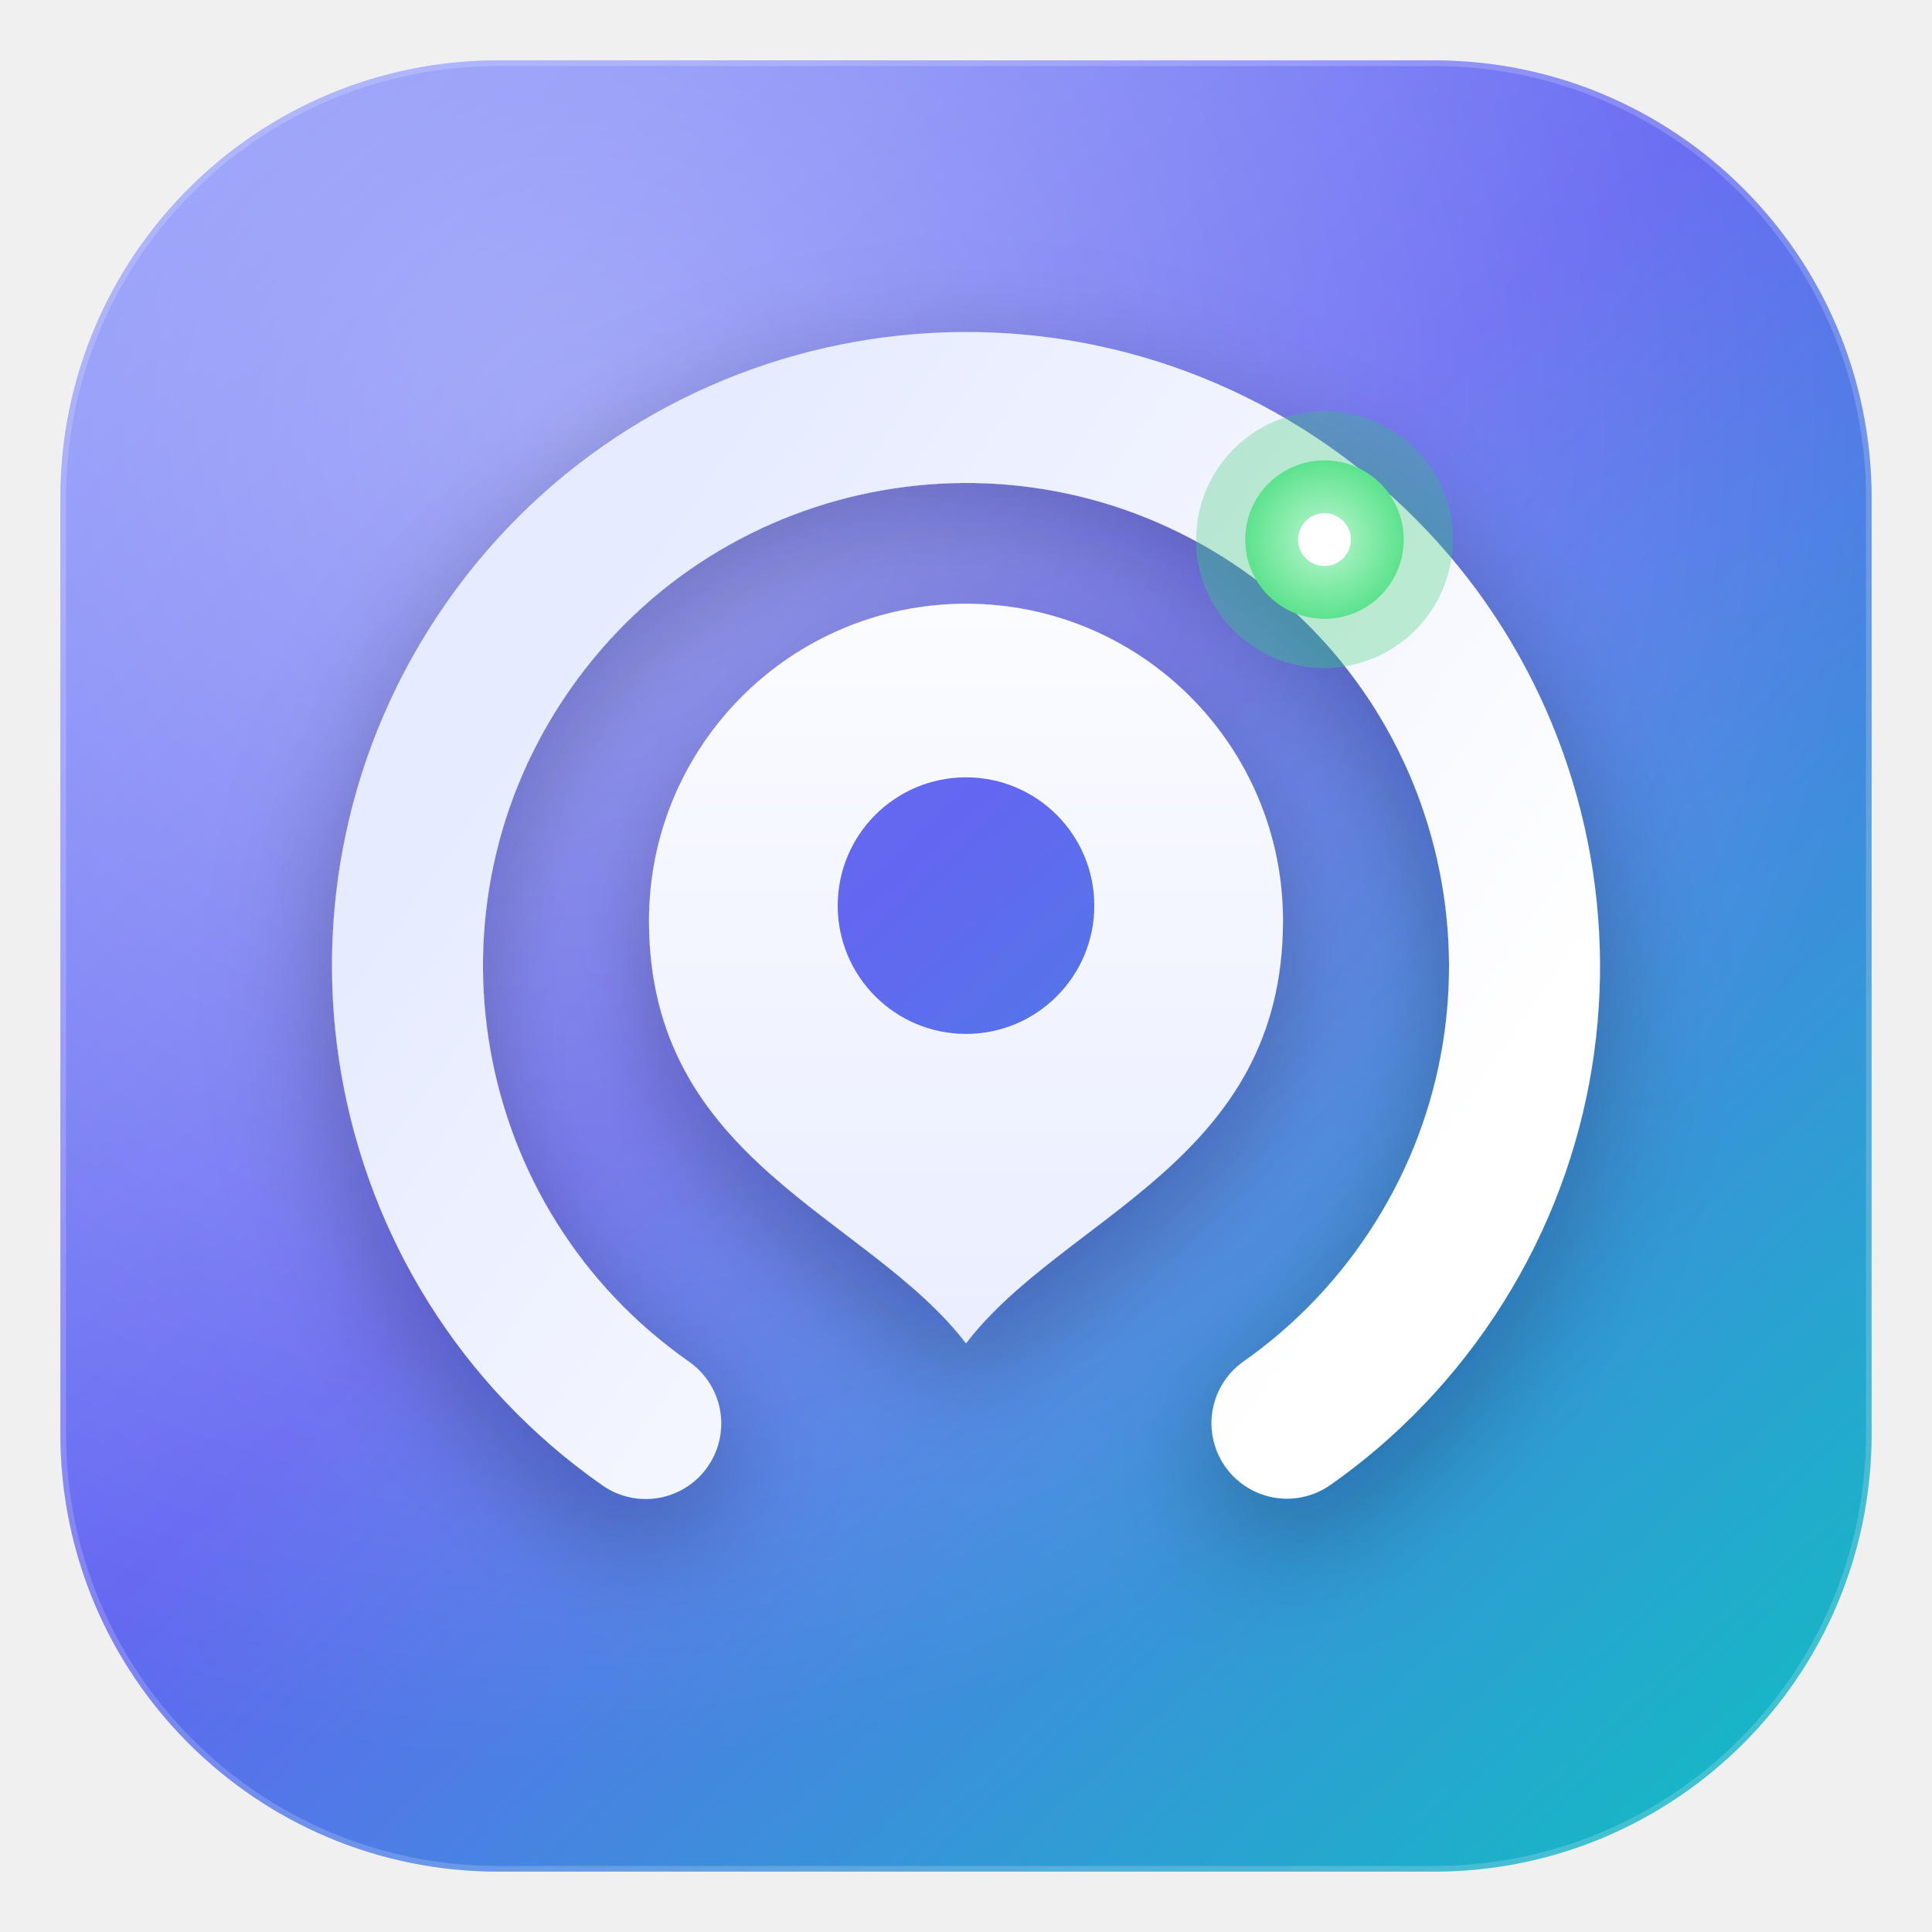
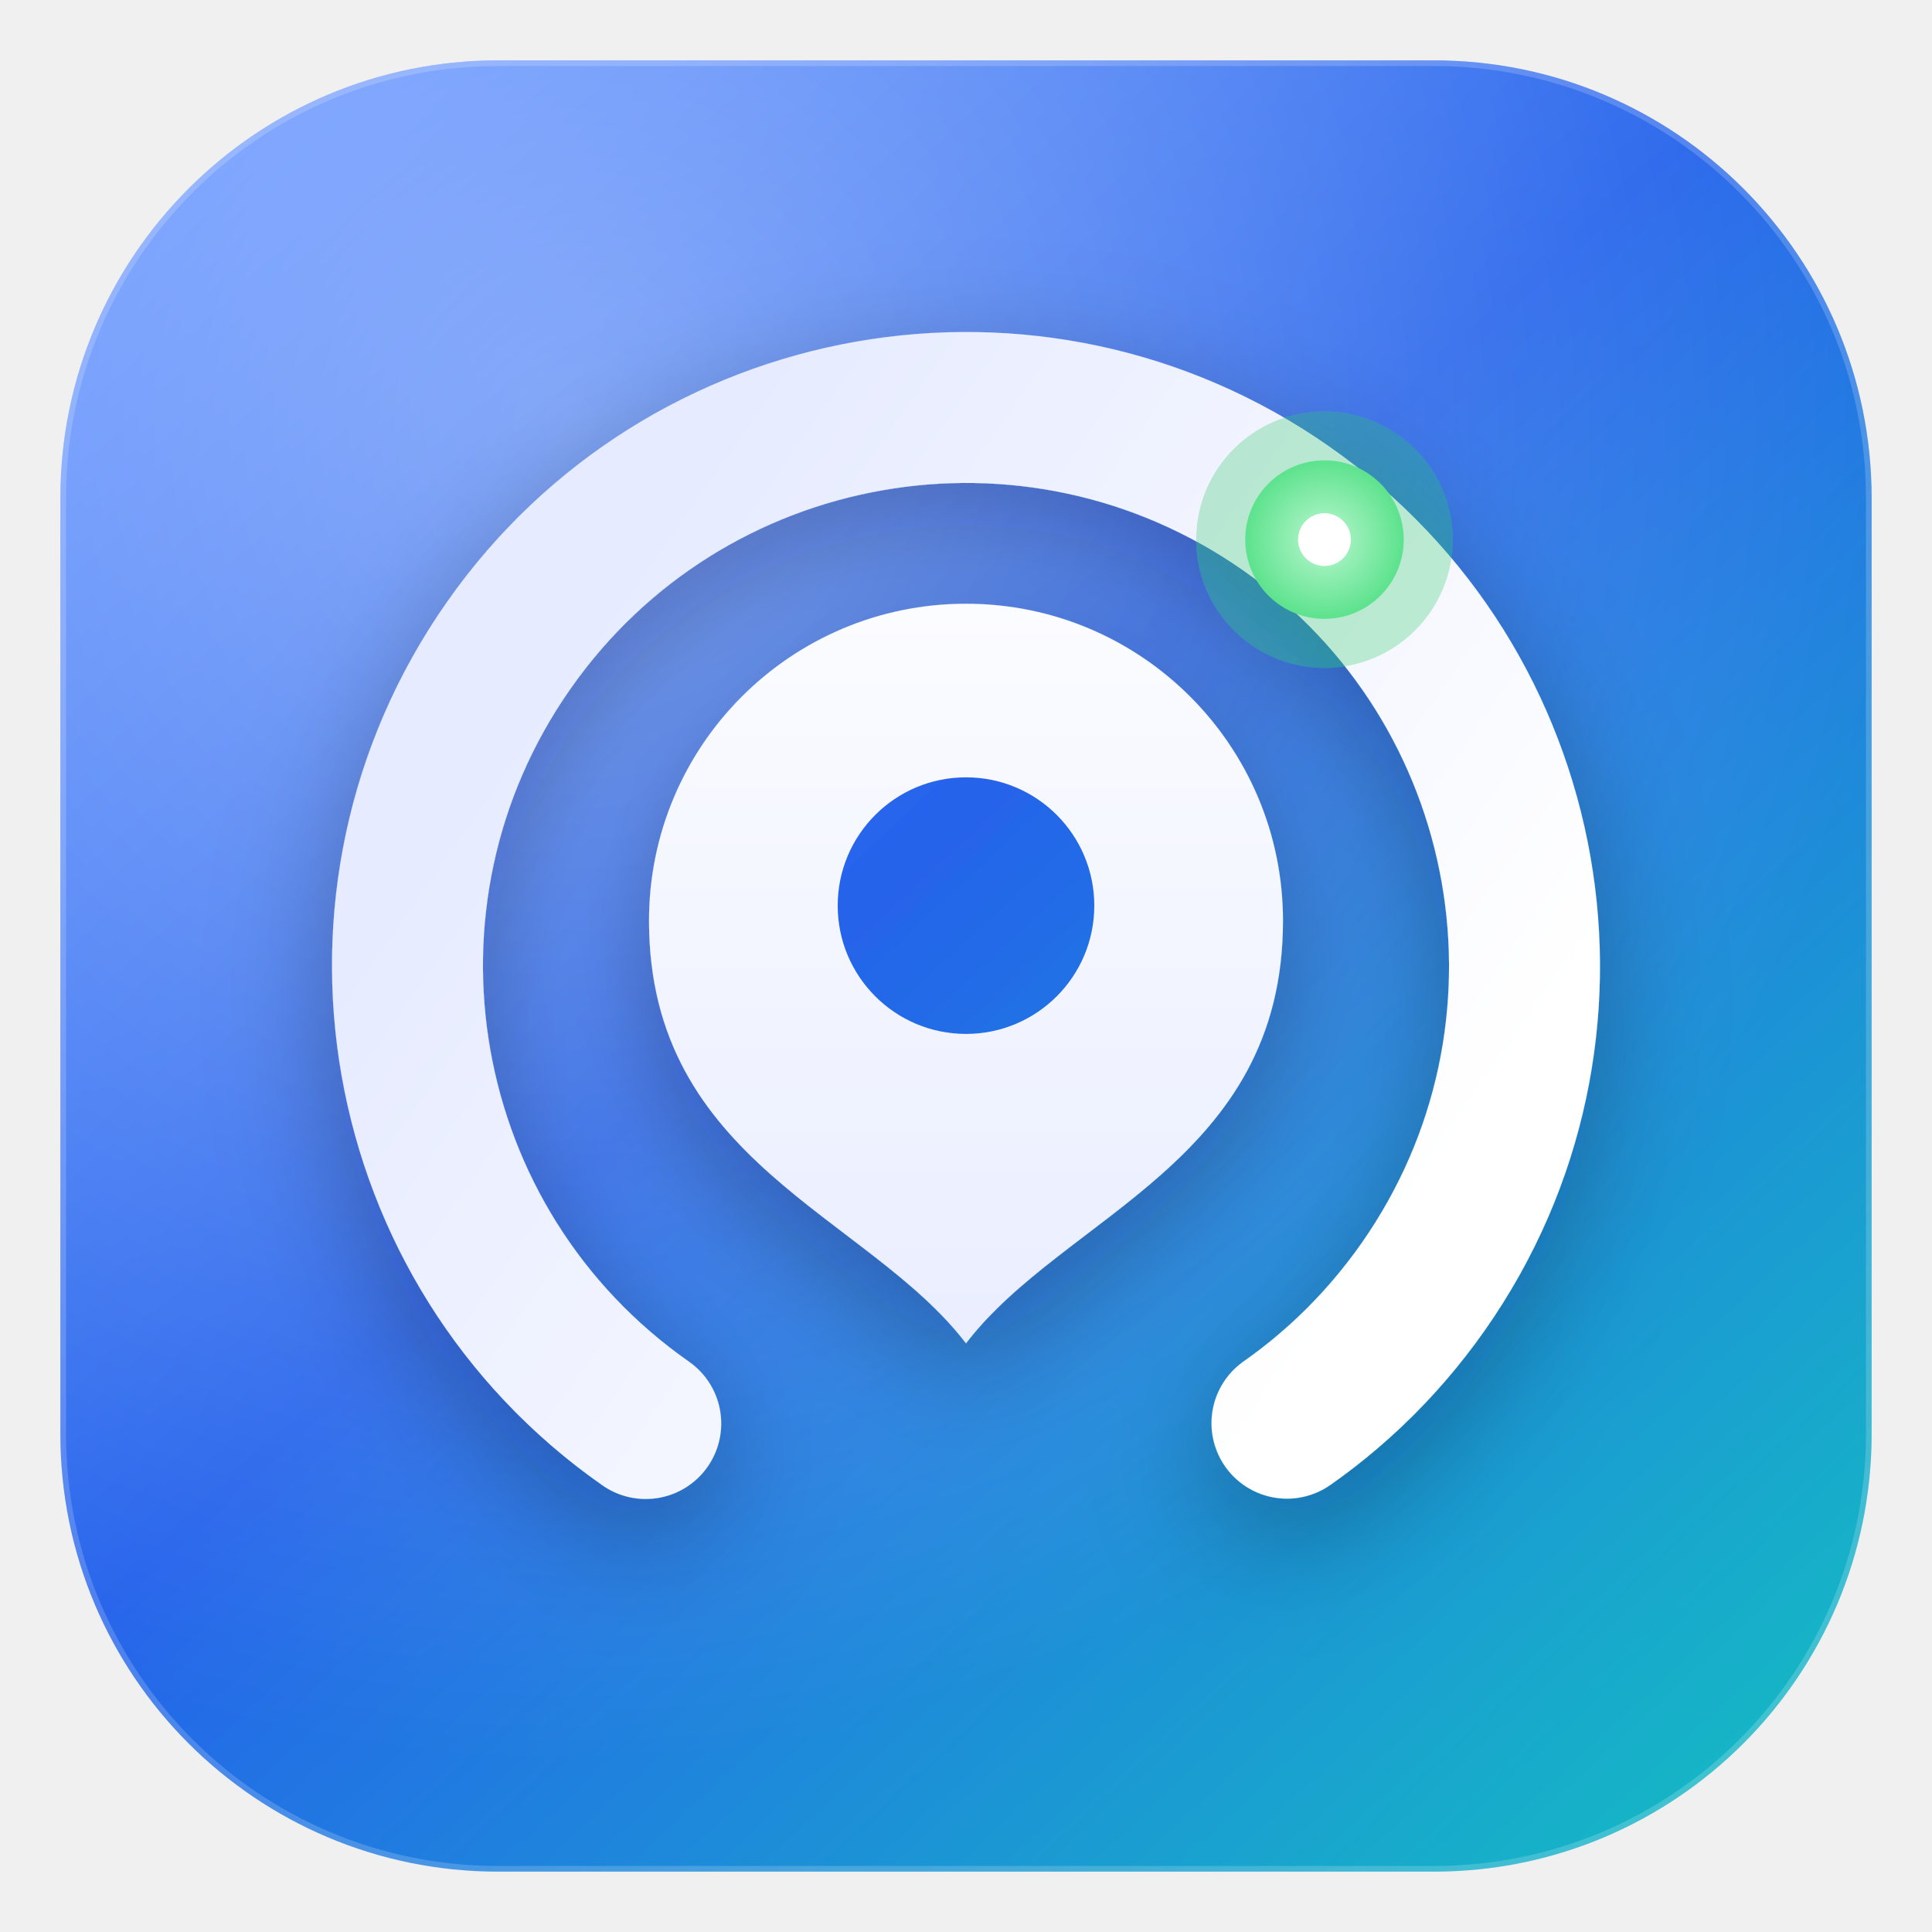
<svg xmlns="http://www.w3.org/2000/svg" width="512" height="512" viewBox="0 0 512 512" fill="none" role="img" aria-label="CarsTrack">
  <defs>
    <linearGradient id="ct-bg" x1="48" y1="32" x2="464" y2="480" gradientUnits="userSpaceOnUse">
-       <stop offset="0" stop-color="#818cf8" />
-       <stop offset="0.45" stop-color="#6366f1" />
+       <stop offset="0" stop-color="#5b8dff" />
+       <stop offset="0.45" stop-color="#2563eb" />
      <stop offset="1" stop-color="#15b8c5" />
    </linearGradient>
    <radialGradient id="ct-glow" cx="0" cy="0" r="1" gradientUnits="userSpaceOnUse" gradientTransform="translate(150 110) rotate(58) scale(360)">
      <stop offset="0" stop-color="#ffffff" stop-opacity="0.35" />
      <stop offset="1" stop-color="#ffffff" stop-opacity="0" />
    </radialGradient>
    <linearGradient id="ct-white" x1="256" y1="120" x2="256" y2="392" gradientUnits="userSpaceOnUse">
      <stop offset="0" stop-color="#ffffff" />
      <stop offset="1" stop-color="#e6ebff" />
    </linearGradient>
    <radialGradient id="ct-node" cx="0" cy="0" r="1" gradientUnits="userSpaceOnUse" gradientTransform="translate(351 143) scale(46)">
      <stop offset="0" stop-color="#bbf7d0" />
      <stop offset="0.55" stop-color="#4ade80" />
      <stop offset="1" stop-color="#22c55e" />
    </radialGradient>
    <filter id="ct-shadow" x="-20%" y="-20%" width="140%" height="140%">
      <feDropShadow dx="0" dy="10" stdDeviation="16" flood-color="#0b1220" flood-opacity="0.30" />
    </filter>
  </defs>
  <rect x="16" y="16" width="480" height="480" rx="116" fill="url(#ct-bg)" />
  <rect x="16" y="16" width="480" height="480" rx="116" fill="url(#ct-glow)" />
  <rect x="16.75" y="16.75" width="478.5" height="478.5" rx="115.25" fill="none" stroke="#ffffff" stroke-opacity="0.18" stroke-width="1.5" />
  <g filter="url(#ct-shadow)">
    <circle cx="256" cy="256" r="148" fill="none" stroke="url(#ct-white)" stroke-width="40" stroke-linecap="round" stroke-dasharray="749 181" transform="rotate(125 256 256)" />
    <path d="M256 356              C 230 322 172 308 172 244              A 84 84 0 1 1 340 244              C 340 308 282 322 256 356 Z" fill="url(#ct-white)" />
    <circle cx="256" cy="240" r="34" fill="url(#ct-bg)" />
    <circle cx="351" cy="143" r="34" fill="#22c55e" opacity="0.28" />
    <circle cx="351" cy="143" r="21" fill="url(#ct-node)" />
    <circle cx="351" cy="143" r="7" fill="#ffffff" />
  </g>
</svg>
